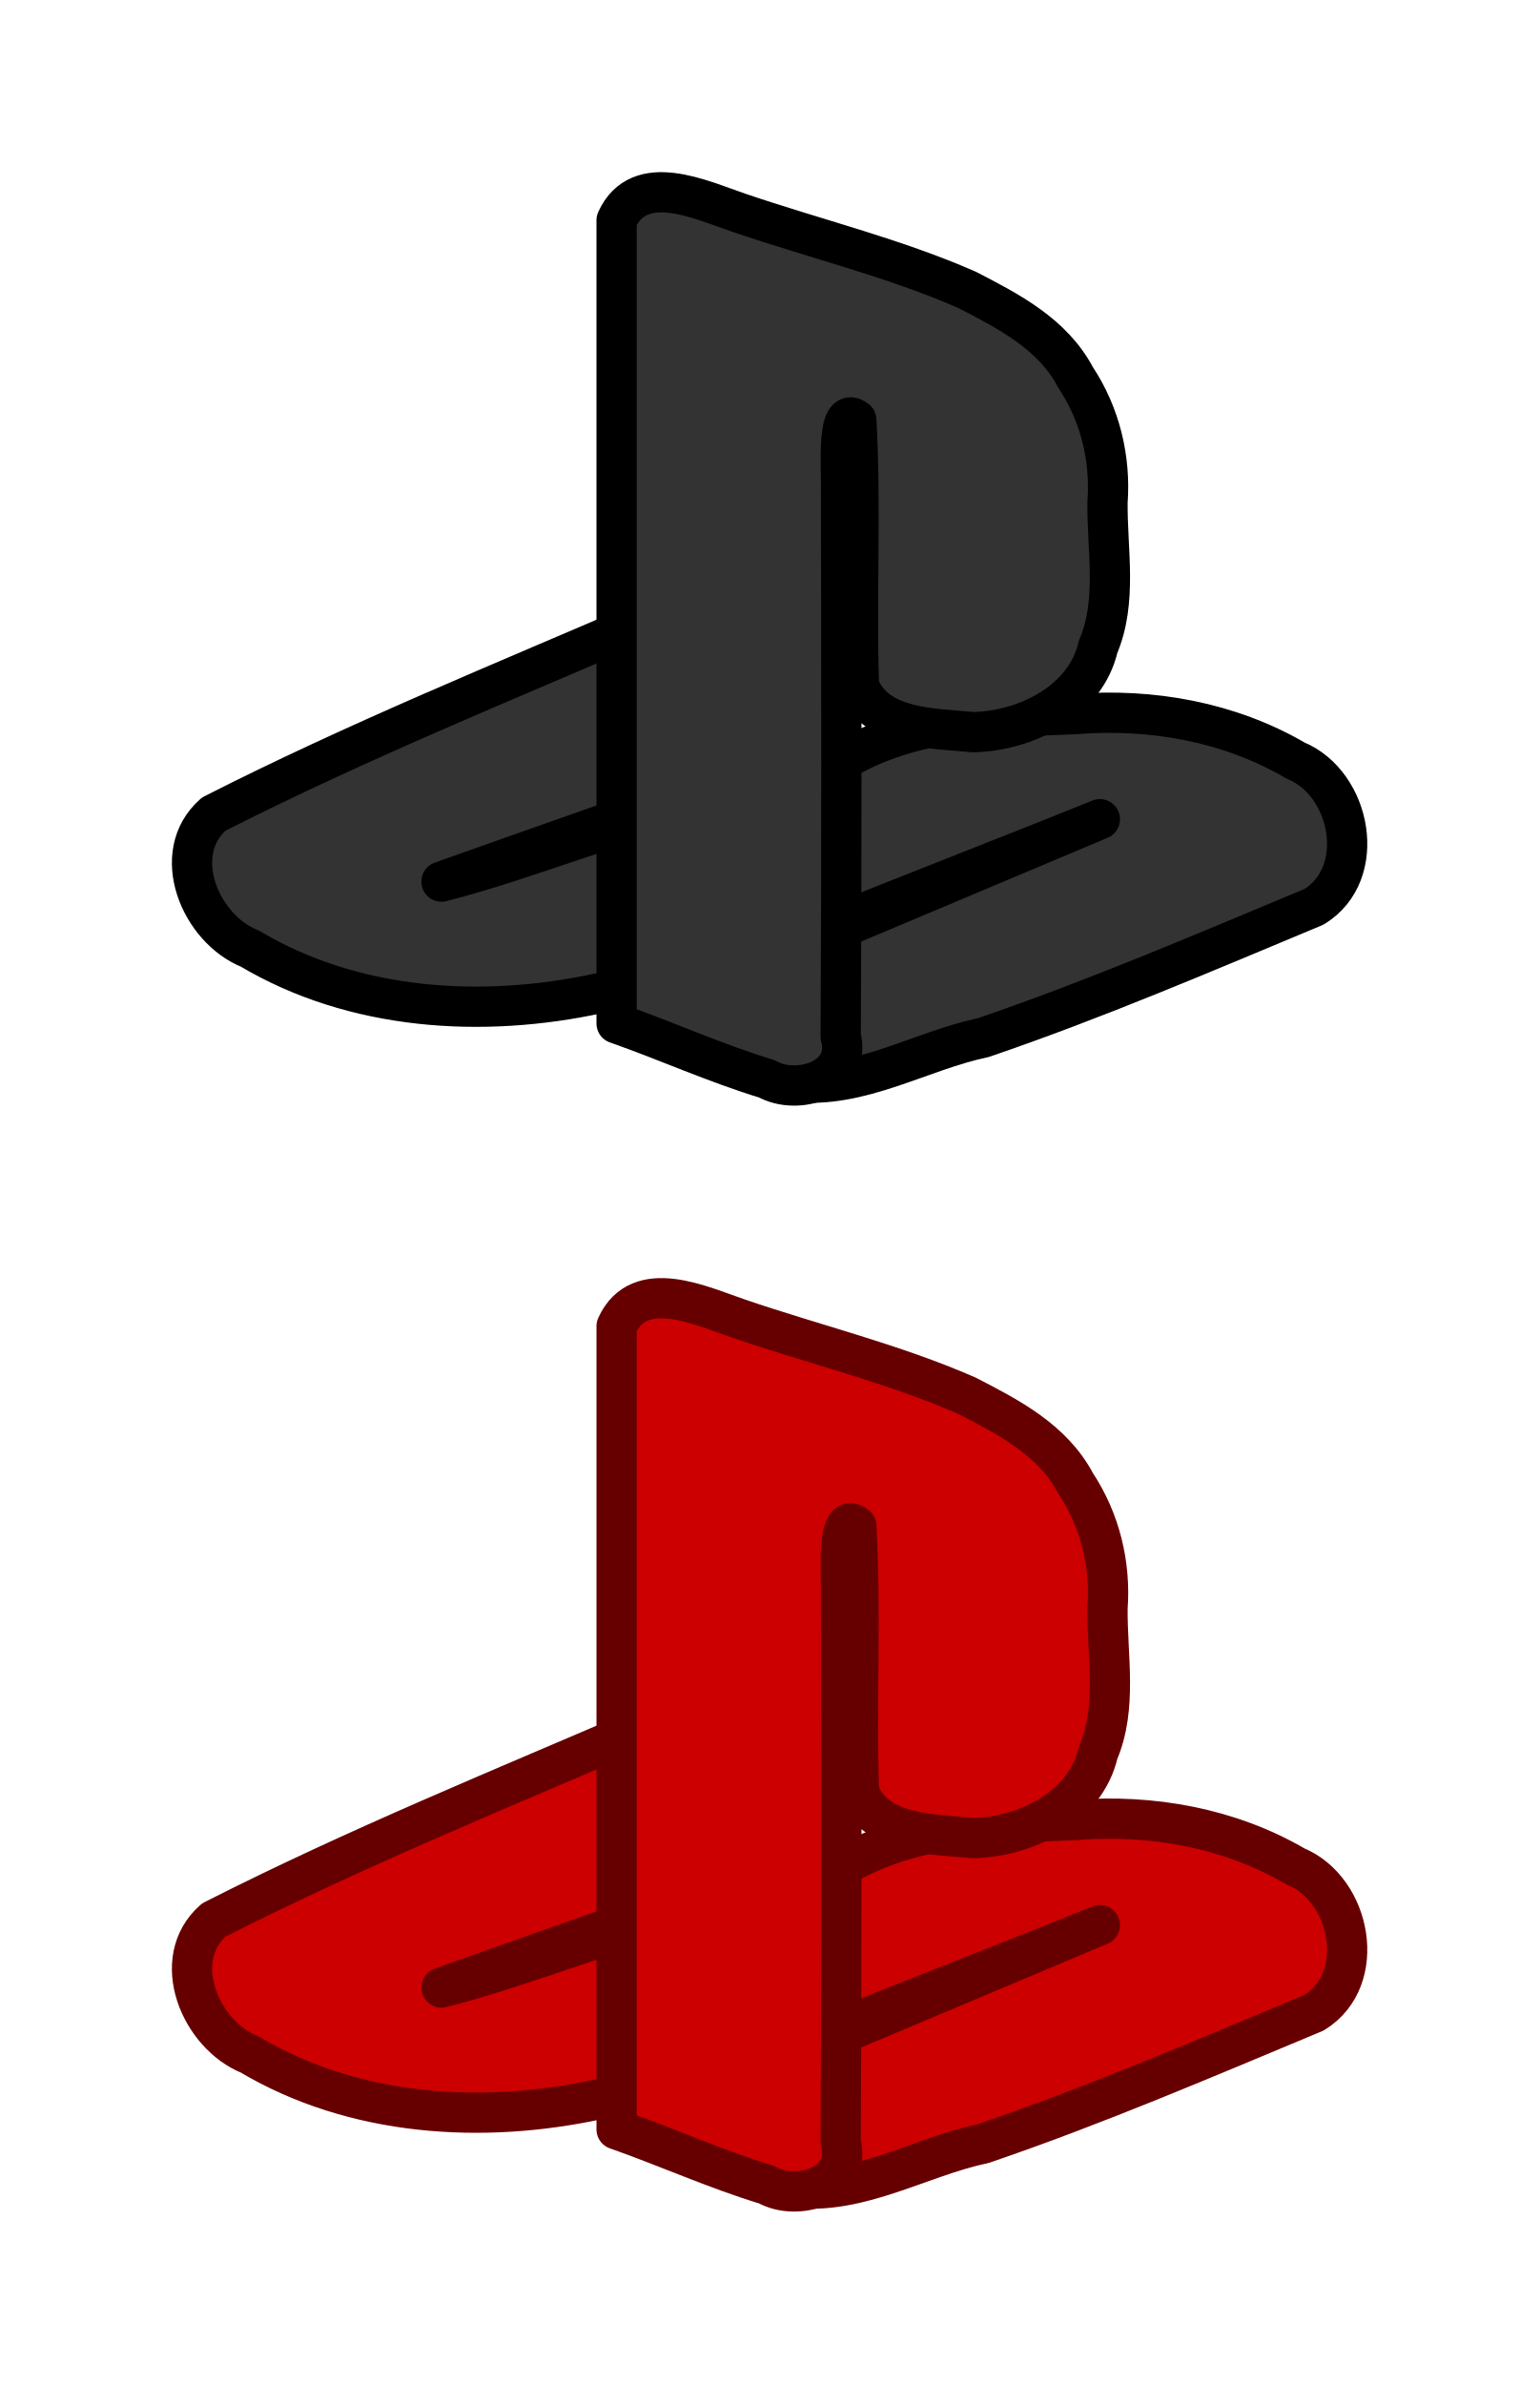
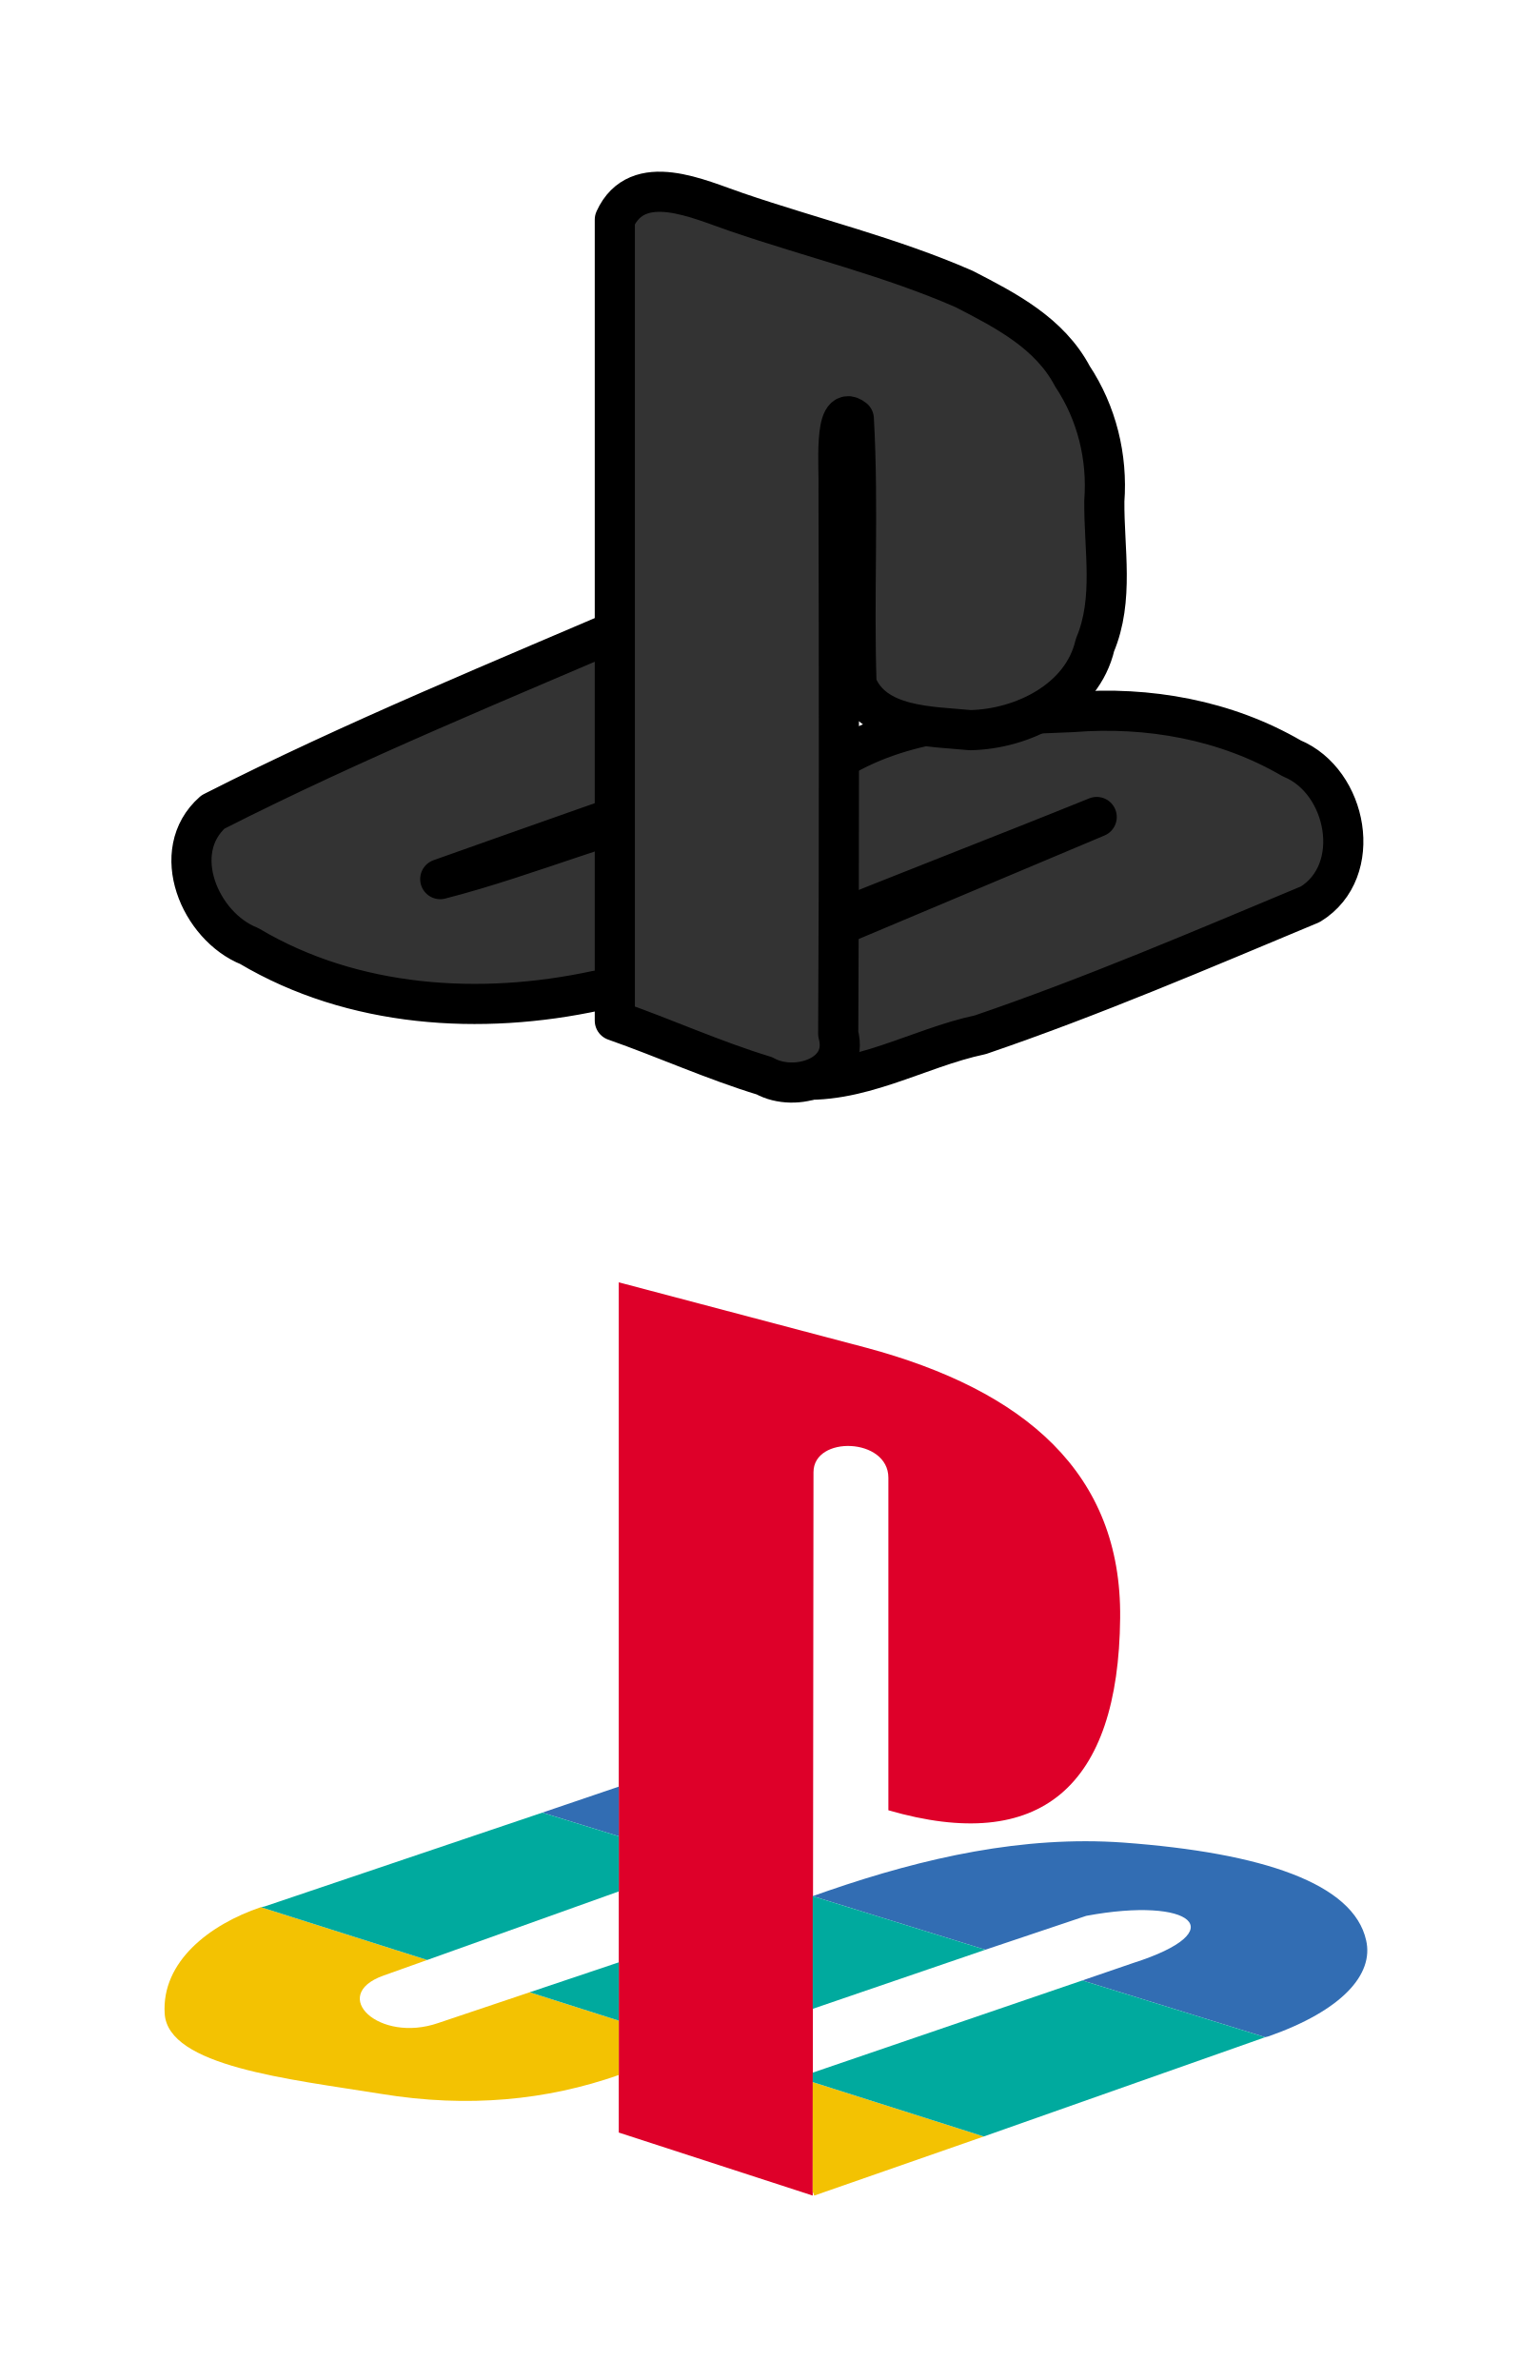
- <svg xmlns="http://www.w3.org/2000/svg" width="89.435mm" height="138.498mm" viewBox="0 0 89.435 138.498" version="1.1" id="svg5">
-   <defs id="defs2">
-     <linearGradient id="linearGradient8705">
-       <stop style="stop-color:#0000ff;stop-opacity:1;" offset="0" id="stop8703" />
-     </linearGradient>
-     <linearGradient id="linearGradient8655">
-       <stop style="stop-color:#0000ff;stop-opacity:1;" offset="0" id="stop8653" />
-     </linearGradient>
-     <linearGradient id="linearGradient8629">
-       <stop style="stop-color:#0000ff;stop-opacity:1;" offset="0" id="stop8627" />
-     </linearGradient>
-     <linearGradient id="linearGradient8541">
-       <stop style="stop-color:#000000;stop-opacity:1;" offset="0" id="stop8539" />
-     </linearGradient>
-   </defs>
-   <style type="text/css" id="style2">
- 	.st0{fill:#61E0DF;}
- 	.st1{fill:#3ED8D2;}
- </style>
-   <style type="text/css" id="style2-5">
- 	.st0{fill:#3ED8D2;}
- 	.st1{fill:#61E0DF;}
- 	.st2{opacity:8.000000e-002;}
- </style>
-   <g id="g949" transform="matrix(3.897845,0,0,3.897845,-498.2326,-404.2213)">
-     <path style="fill:#cc0000;fill-opacity:1;stroke:#660000;stroke-width:0.6;stroke-linecap:round;stroke-linejoin:round;stroke-miterlimit:4;stroke-dasharray:none;stroke-opacity:1" d="m 137.52,129.404 c -2.184,0.943 -4.392,1.839 -6.514,2.918 -0.671,0.592 -0.195,1.71 0.542,2.004 1.552,0.923 3.461,1.042 5.196,0.666 1.093,-0.099 2.16,-0.391 3.146,-0.871 1.437,-0.586 2.887,-1.141 4.326,-1.724 -1.928,0.812 -3.855,1.623 -5.783,2.435 -0.512,0.761 0.561,1.403 1.221,1.479 0.993,0.108 1.88,-0.46 2.824,-0.659 1.673,-0.571 3.301,-1.27 4.931,-1.95 0.812,-0.499 0.552,-1.839 -0.277,-2.18 -0.988,-0.576 -2.147,-0.782 -3.28,-0.692 -1.187,0.05 -2.444,0.069 -3.492,0.703 -0.588,0.339 -1.239,0.535 -1.913,0.597 -1.386,0.264 -2.681,0.848 -4.044,1.197 1.486,-0.529 2.974,-1.049 4.461,-1.575 -0.448,-0.782 -0.896,-1.564 -1.344,-2.346 z" id="path945" />
-     <path style="fill:#cc0000;fill-opacity:1;stroke:#660000;stroke-width:0.6;stroke-linecap:round;stroke-linejoin:round;stroke-miterlimit:4;stroke-dasharray:none;stroke-opacity:1" d="m 137.013,135.441 c 0,-3.991 0,-7.981 0,-11.972 0.34,-0.746 1.263,-0.299 1.825,-0.11 1.13,0.386 2.305,0.669 3.398,1.148 0.623,0.321 1.276,0.657 1.618,1.305 0.365,0.55 0.525,1.208 0.476,1.862 -0.007,0.718 0.149,1.472 -0.14,2.153 -0.19,0.819 -1.083,1.257 -1.865,1.272 -0.587,-0.058 -1.44,-0.038 -1.699,-0.687 -0.045,-1.321 0.034,-2.645 -0.04,-3.966 -0.305,-0.247 -0.217,0.768 -0.228,1.039 0.006,2.718 0.01,5.435 -0.005,8.153 0.172,0.633 -0.644,0.886 -1.102,0.628 -0.761,-0.231 -1.488,-0.562 -2.237,-0.825 z" id="path947" />
-   </g>
-   <g id="g923" transform="matrix(3.897845,0,0,3.897845,-498.2326,-468.4705)" style="display:inline">
-     <path style="fill:#333333;stroke:#000000;stroke-width:0.6;stroke-linecap:round;stroke-linejoin:round;stroke-miterlimit:4;stroke-dasharray:none;stroke-opacity:1" d="m 137.52,129.404 c -2.184,0.943 -4.392,1.839 -6.514,2.918 -0.671,0.592 -0.195,1.71 0.542,2.004 1.552,0.923 3.461,1.042 5.196,0.666 1.093,-0.099 2.16,-0.391 3.146,-0.871 1.437,-0.586 2.887,-1.141 4.326,-1.724 -1.928,0.812 -3.855,1.623 -5.783,2.435 -0.512,0.761 0.561,1.403 1.221,1.479 0.993,0.108 1.88,-0.46 2.824,-0.659 1.673,-0.571 3.301,-1.27 4.931,-1.95 0.812,-0.499 0.552,-1.839 -0.277,-2.18 -0.988,-0.576 -2.147,-0.782 -3.28,-0.692 -1.187,0.05 -2.444,0.069 -3.492,0.703 -0.588,0.339 -1.239,0.535 -1.913,0.597 -1.386,0.264 -2.681,0.848 -4.044,1.197 1.486,-0.529 2.974,-1.049 4.461,-1.575 -0.448,-0.782 -0.896,-1.564 -1.344,-2.346 z" id="path21339" />
-     <path style="fill:#333333;stroke:#000000;stroke-width:0.6;stroke-linecap:round;stroke-linejoin:round;stroke-miterlimit:4;stroke-dasharray:none;stroke-opacity:1" d="m 137.013,135.441 c 0,-3.991 0,-7.981 0,-11.972 0.34,-0.746 1.263,-0.299 1.825,-0.11 1.13,0.386 2.305,0.669 3.398,1.148 0.623,0.321 1.276,0.657 1.618,1.305 0.365,0.55 0.525,1.208 0.476,1.862 -0.007,0.718 0.149,1.472 -0.14,2.153 -0.19,0.819 -1.083,1.257 -1.865,1.272 -0.587,-0.058 -1.44,-0.038 -1.699,-0.687 -0.045,-1.321 0.034,-2.645 -0.04,-3.966 -0.305,-0.247 -0.217,0.768 -0.228,1.039 0.006,2.718 0.01,5.435 -0.005,8.153 0.172,0.633 -0.644,0.886 -1.102,0.628 -0.761,-0.231 -1.488,-0.562 -2.237,-0.825 z" id="path20578" />
-   </g>
+ <svg xmlns="http://www.w3.org/2000/svg" width="339" height="524" viewBox="0 0 339 524" fill="none">
+   <path d="M142.868 135.786C110.686 149.672 78.165 162.877 46.898 178.771C37.009 187.494 44.031 203.961 54.889 208.288C77.753 221.88 105.872 223.634 131.435 218.098C147.534 216.64 163.255 212.335 177.788 205.271C198.962 196.637 220.316 188.456 241.512 179.877C213.114 191.834 184.716 203.791 156.319 215.748C148.781 226.953 164.59 236.42 174.307 237.53C188.93 239.119 202 230.753 215.903 227.815C240.557 219.401 264.537 209.112 288.551 199.091C300.519 191.744 296.689 171.994 284.474 166.975C269.918 158.487 252.838 155.455 236.155 156.776C218.674 157.514 200.154 157.793 184.711 167.127C176.055 172.117 166.451 175.011 156.521 175.919C136.11 179.815 117.021 188.409 96.947 193.555C118.835 185.765 140.766 178.095 162.671 170.35C156.07 158.828 149.467 147.308 142.868 135.786Z" fill="#333333" stroke="black" stroke-width="8.839" stroke-linecap="round" stroke-linejoin="round" />
+   <path d="M135.394 224.715C135.394 165.927 135.394 107.139 135.394 48.351C140.398 37.362 154.007 43.941 162.279 46.729C178.924 52.422 196.236 56.584 212.332 63.635C221.515 68.37 231.125 73.307 236.175 82.859C241.547 90.956 243.913 100.66 243.192 110.296C243.089 120.869 245.38 131.975 241.13 142.017C238.335 154.082 225.181 160.528 213.65 160.757C205.004 159.899 192.434 160.203 188.62 150.641C187.96 131.187 189.121 111.67 188.025 92.209C183.534 88.563 184.83 103.521 184.663 107.512C184.751 147.548 184.816 187.584 184.589 227.62C187.126 236.95 175.109 240.673 168.352 236.865C157.143 233.454 146.438 228.586 135.394 224.715Z" fill="#333333" stroke="black" stroke-width="8.839" stroke-linecap="round" stroke-linejoin="round" />
+   <path fill-rule="evenodd" clip-rule="evenodd" d="M179.143 324.14L178.969 483.397L136.263 469.519V282.328L190.775 296.728C225.668 306.098 247.022 324.312 246.675 356.233C246.328 393.36 229.141 408.278 195.635 398.563V325.352C195.635 316.504 179.143 315.986 179.143 324.14Z" fill="#DE0029" />
+   <path fill-rule="evenodd" clip-rule="evenodd" d="M116.645 438.635L96.506 445.403C83.484 449.914 72.375 439.332 84.354 434.993L94.075 431.525L57.444 419.899C46.159 423.718 35.568 431.871 36.264 443.322C36.959 454.944 63.52 457.721 84.007 461.018C103.102 464.139 120.463 462.404 136.263 456.853V444.881L116.645 438.635ZM179.316 483.396L216.642 470.384L178.969 458.415V482.527L179.316 483.396Z" fill="#F3C202" />
+   <path fill-rule="evenodd" clip-rule="evenodd" d="M278.619 448.527L279.313 448.352C295.632 442.629 302.576 434.646 300.842 427.189C298.064 414.699 278.099 407.931 247.37 405.675C225.323 404.115 203.622 408.971 182.442 416.257L178.97 417.473L216.99 429.269L239.211 421.808C262.474 417.473 271.851 425.105 249.454 432.219L238.343 436.033L278.619 448.527ZM136.263 393.36L119.422 399.083L136.263 404.288V393.36Z" fill="#326DB3" />
+   <path fill-rule="evenodd" clip-rule="evenodd" d="M216.641 470.384L278.619 448.527L238.342 436.033L178.969 456.331V458.415L216.641 470.384ZM136.263 432.044L116.645 438.636L136.263 444.881V432.044ZM178.969 442.282V417.473L216.989 429.27L178.969 442.282ZM94.075 431.525L136.263 416.432V404.288L119.422 399.083L58.312 419.728C58.138 419.728 57.791 419.9 57.444 419.9L94.075 431.525Z" fill="#00AA9E" />
</svg>
